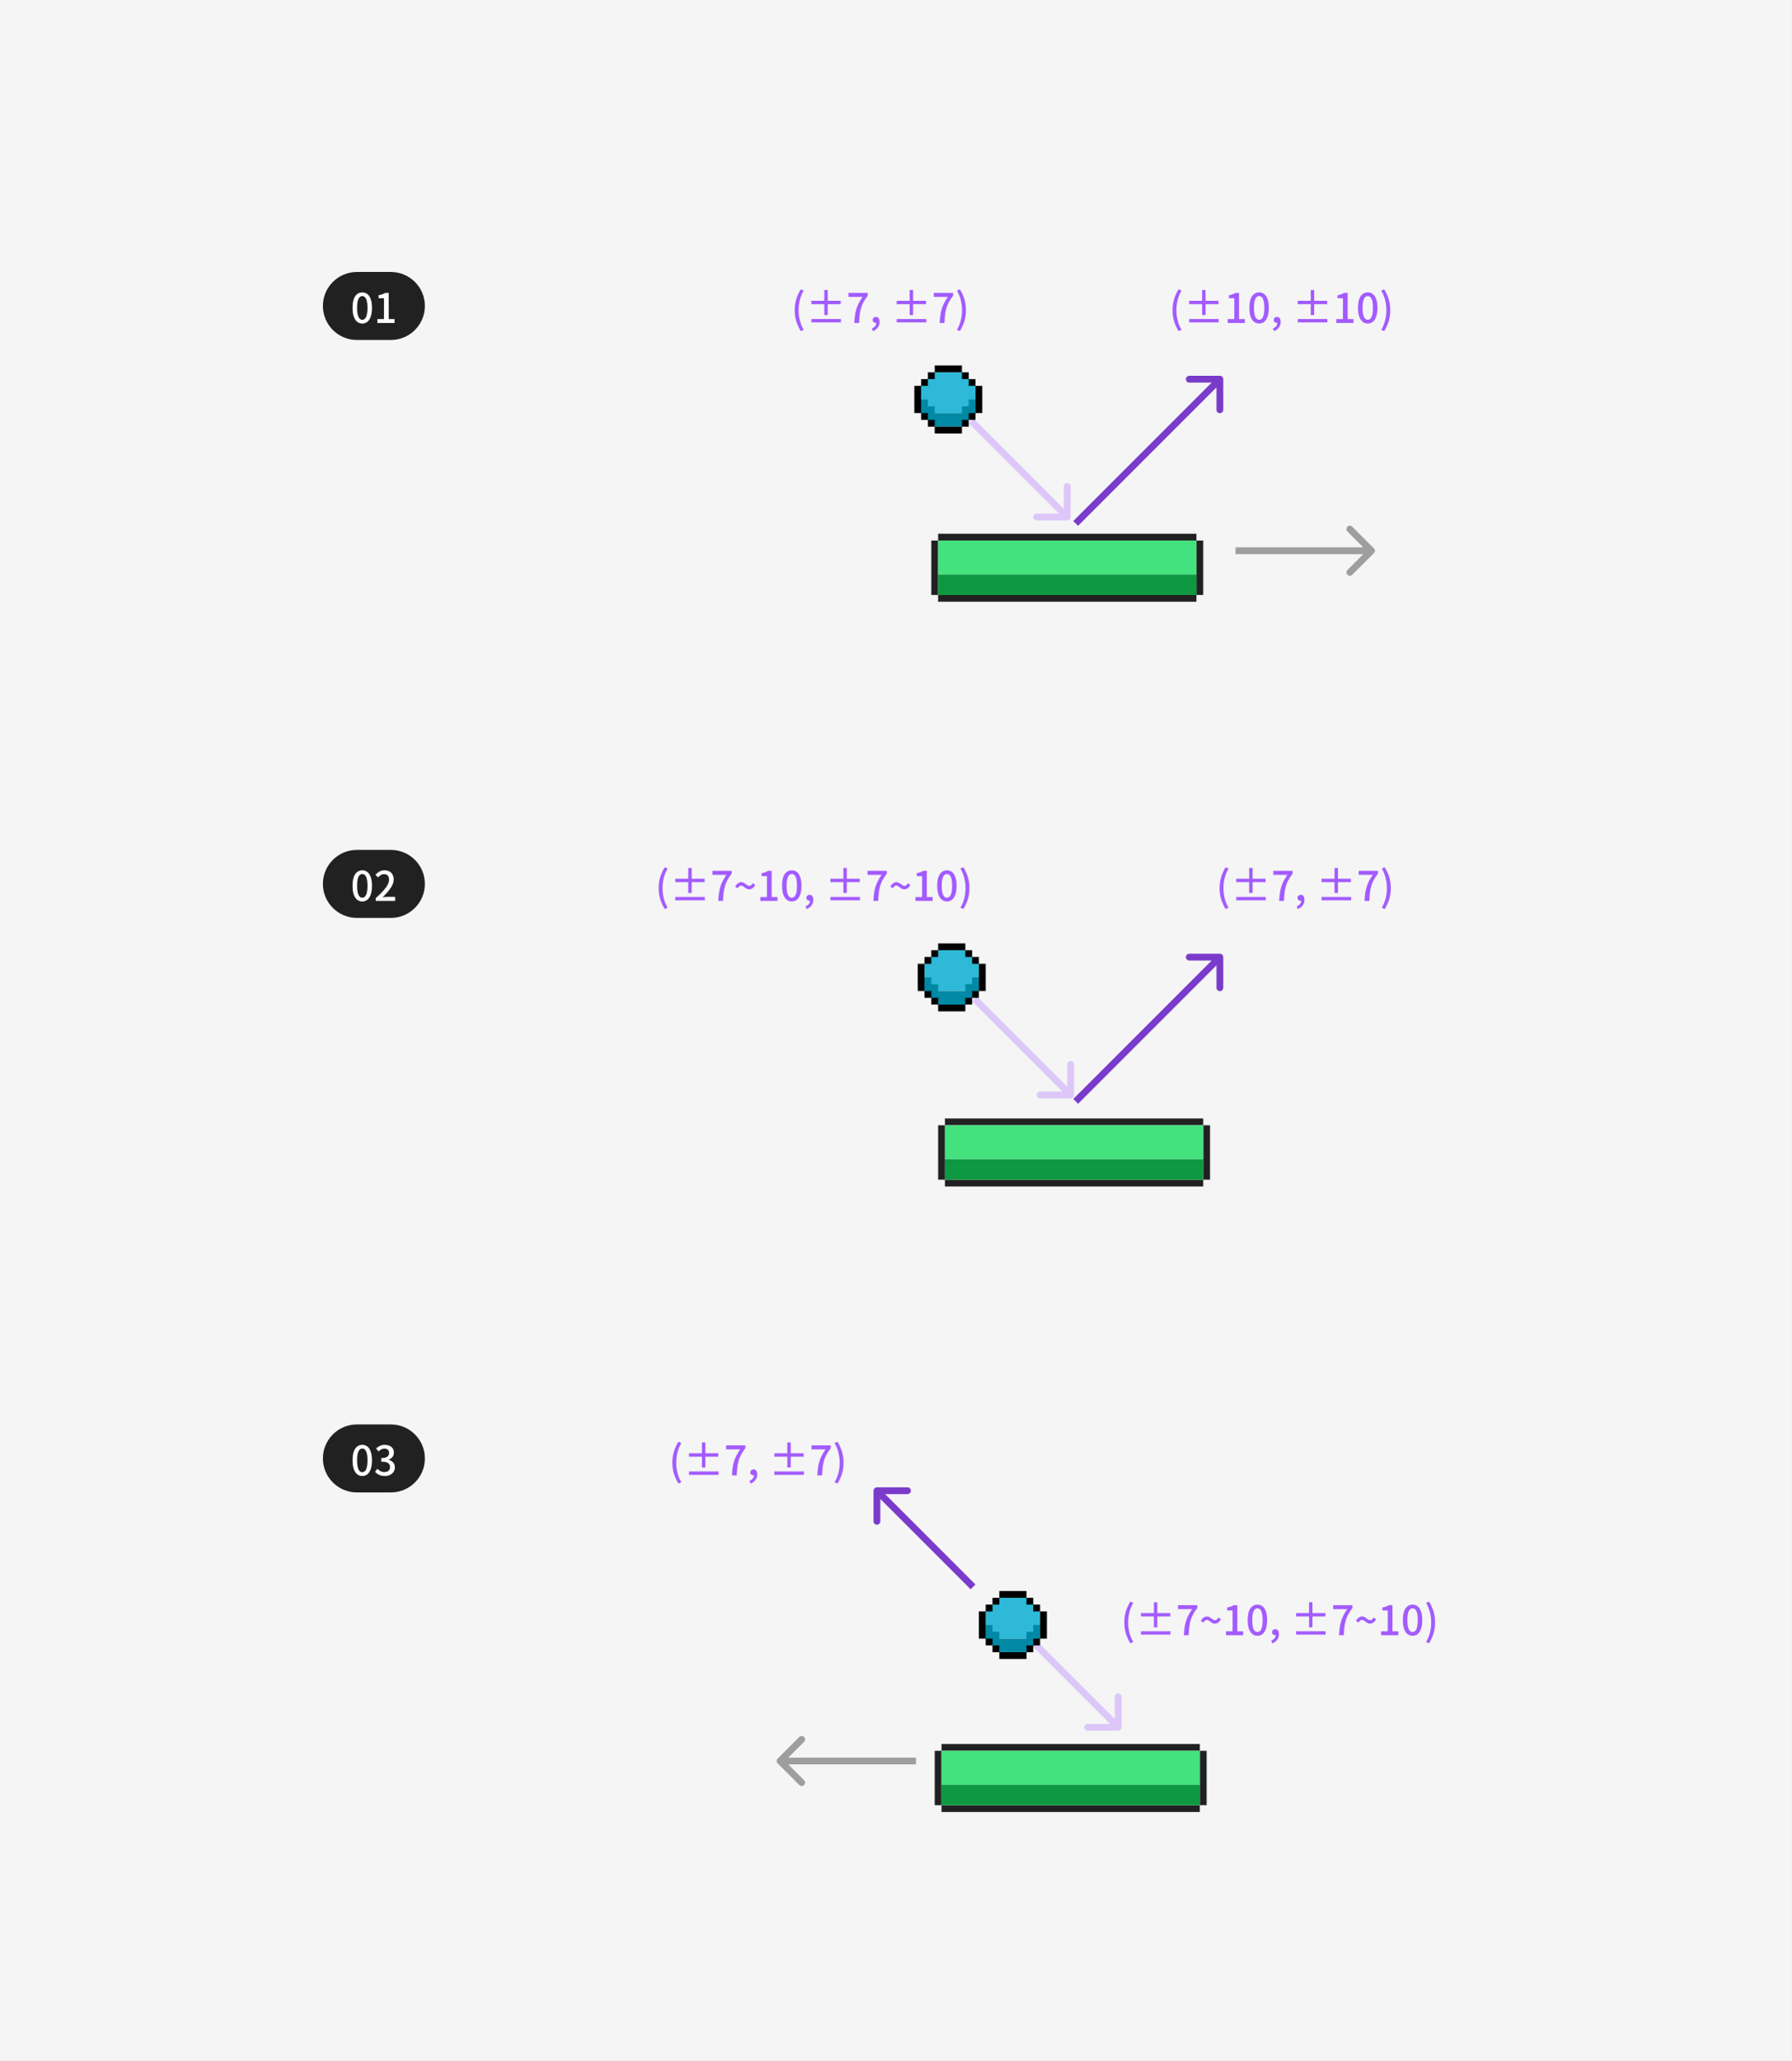
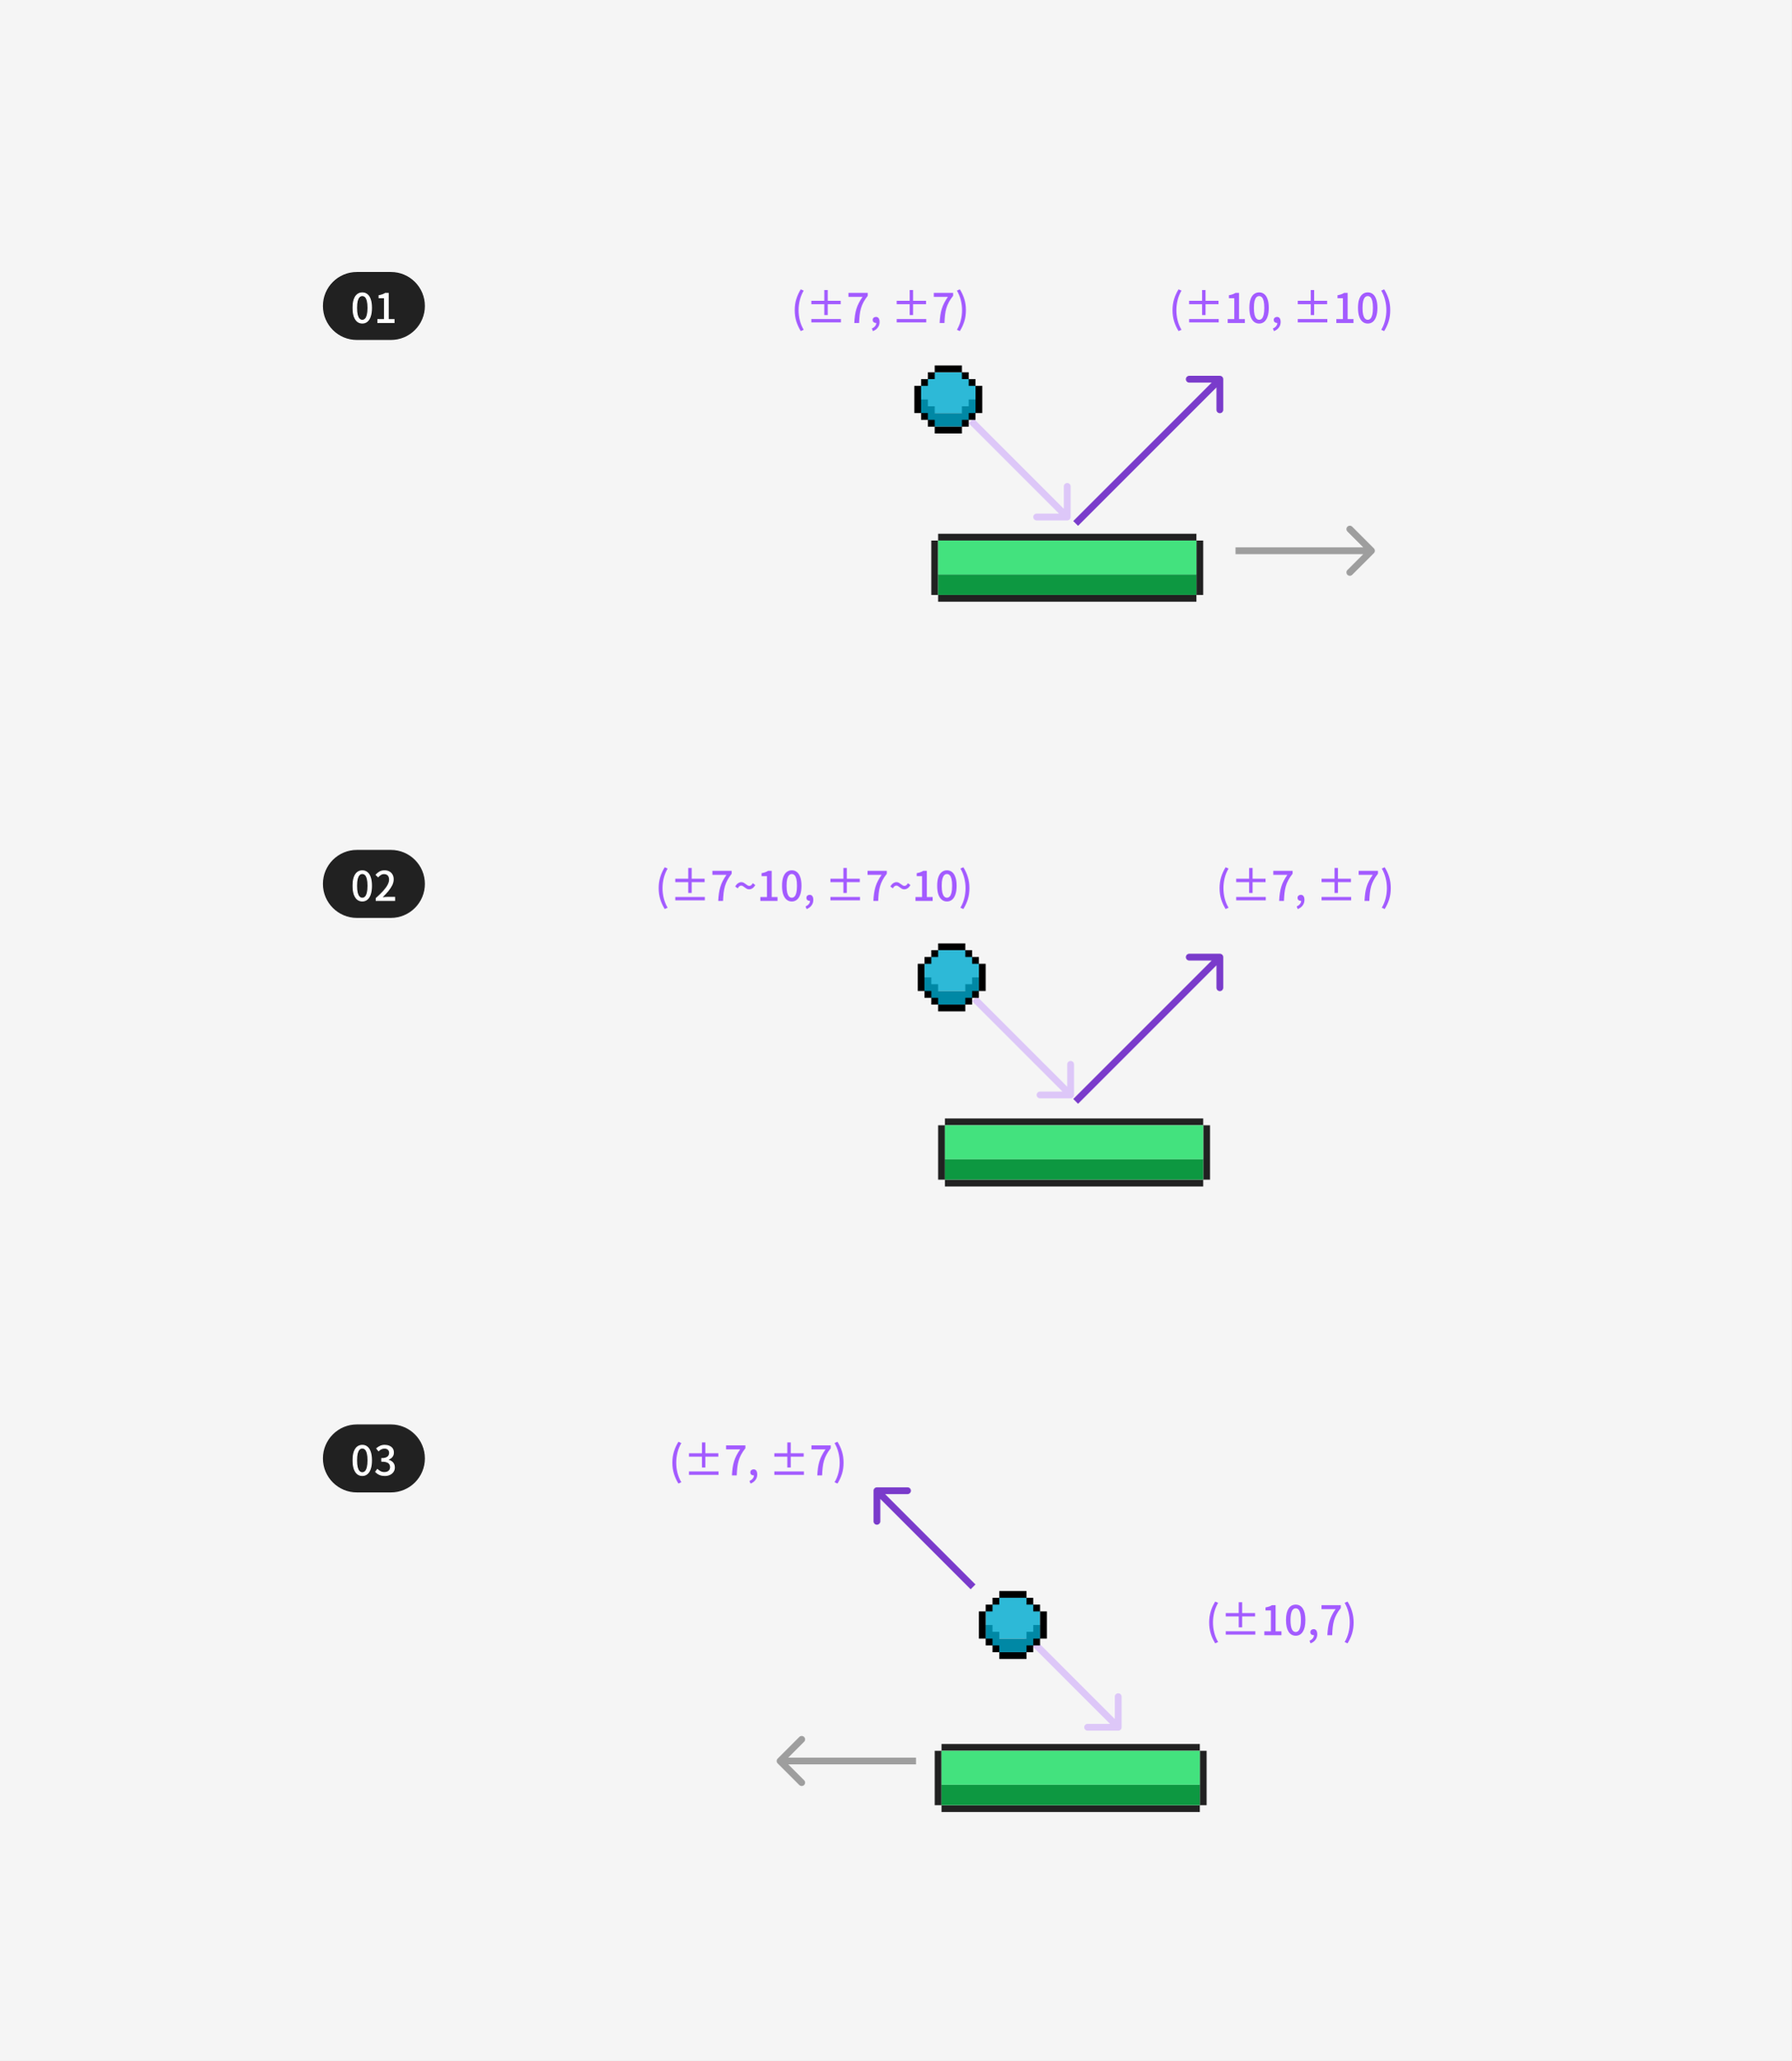
<svg xmlns="http://www.w3.org/2000/svg" width="527" height="606" viewBox="0 0 527 606" fill="none">
  <rect width="527" height="606" fill="#F5F5F5" />
  <rect x="95" y="80" width="30" height="20" rx="10" fill="#212121" />
  <path d="M106.588 95.168C106.012 95.168 105.508 94.996 105.076 94.652C104.644 94.308 104.308 93.796 104.068 93.116C103.836 92.428 103.72 91.572 103.72 90.548C103.72 89.524 103.836 88.676 104.068 88.004C104.308 87.332 104.644 86.832 105.076 86.504C105.508 86.168 106.012 86 106.588 86C107.164 86 107.664 86.168 108.088 86.504C108.512 86.84 108.84 87.344 109.072 88.016C109.312 88.68 109.432 89.524 109.432 90.548C109.432 91.572 109.312 92.428 109.072 93.116C108.84 93.796 108.512 94.308 108.088 94.652C107.664 94.996 107.164 95.168 106.588 95.168ZM106.588 94.064C106.884 94.064 107.148 93.948 107.38 93.716C107.612 93.484 107.792 93.112 107.92 92.6C108.048 92.08 108.112 91.396 108.112 90.548C108.112 89.7 108.048 89.024 107.92 88.52C107.792 88.016 107.612 87.652 107.38 87.428C107.148 87.204 106.884 87.092 106.588 87.092C106.292 87.092 106.028 87.204 105.796 87.428C105.564 87.652 105.38 88.016 105.244 88.52C105.116 89.024 105.052 89.7 105.052 90.548C105.052 91.396 105.116 92.08 105.244 92.6C105.38 93.112 105.564 93.484 105.796 93.716C106.028 93.948 106.292 94.064 106.588 94.064ZM111.02 95V93.86H112.964V87.716H111.38V86.84C111.796 86.768 112.156 86.676 112.46 86.564C112.772 86.452 113.056 86.316 113.312 86.156H114.356V93.86H116.072V95H111.02Z" fill="white" />
  <path d="M235.588 97.388C235.028 96.476 234.592 95.524 234.28 94.532C233.968 93.532 233.812 92.436 233.812 91.244C233.812 90.06 233.968 88.968 234.28 87.968C234.592 86.968 235.028 86.012 235.588 85.1L236.452 85.484C235.94 86.348 235.56 87.276 235.312 88.268C235.072 89.252 234.952 90.244 234.952 91.244C234.952 92.252 235.072 93.248 235.312 94.232C235.56 95.216 235.94 96.14 236.452 97.004L235.588 97.388ZM247.341 89.48H243.525V92.672H242.517V89.48H238.701V88.484H242.517V85.304H243.525V88.484H247.341V89.48ZM247.401 93.836V94.832H238.701V93.836H247.401ZM251.337 95C251.377 94.192 251.445 93.452 251.541 92.78C251.637 92.1 251.777 91.46 251.961 90.86C252.145 90.252 252.385 89.664 252.681 89.096C252.977 88.52 253.337 87.932 253.761 87.332H249.621V86.156H255.297V87.008C254.785 87.648 254.369 88.268 254.049 88.868C253.729 89.46 253.481 90.064 253.305 90.68C253.129 91.296 253.001 91.956 252.921 92.66C252.841 93.356 252.785 94.136 252.753 95H251.337ZM256.813 97.4L256.501 96.62C256.917 96.444 257.241 96.208 257.473 95.912C257.705 95.624 257.817 95.3 257.809 94.94L257.713 93.836L258.289 94.748C258.209 94.836 258.117 94.9 258.013 94.94C257.909 94.972 257.797 94.988 257.677 94.988C257.437 94.988 257.221 94.912 257.029 94.76C256.845 94.6 256.753 94.38 256.753 94.1C256.753 93.828 256.845 93.612 257.029 93.452C257.221 93.292 257.449 93.212 257.713 93.212C258.057 93.212 258.321 93.344 258.505 93.608C258.689 93.872 258.781 94.236 258.781 94.7C258.781 95.332 258.605 95.88 258.253 96.344C257.909 96.816 257.429 97.168 256.813 97.4ZM272.455 89.48H268.639V92.672H267.631V89.48H263.815V88.484H267.631V85.304H268.639V88.484H272.455V89.48ZM272.515 93.836V94.832H263.815V93.836H272.515ZM276.451 95C276.491 94.192 276.559 93.452 276.655 92.78C276.751 92.1 276.891 91.46 277.075 90.86C277.259 90.252 277.499 89.664 277.795 89.096C278.091 88.52 278.451 87.932 278.875 87.332H274.735V86.156H280.411V87.008C279.899 87.648 279.483 88.268 279.163 88.868C278.843 89.46 278.595 90.064 278.419 90.68C278.243 91.296 278.115 91.956 278.035 92.66C277.955 93.356 277.899 94.136 277.867 95H276.451ZM282.395 97.388L281.531 97.004C282.043 96.14 282.423 95.216 282.671 94.232C282.919 93.248 283.043 92.252 283.043 91.244C283.043 90.244 282.919 89.252 282.671 88.268C282.423 87.276 282.043 86.348 281.531 85.484L282.395 85.1C282.963 86.012 283.403 86.968 283.715 87.968C284.027 88.968 284.183 90.06 284.183 91.244C284.183 92.436 284.027 93.532 283.715 94.532C283.403 95.524 282.963 96.476 282.395 97.388Z" fill="#A35BFF" />
  <path d="M346.744 97.388C346.184 96.476 345.748 95.524 345.436 94.532C345.124 93.532 344.968 92.436 344.968 91.244C344.968 90.06 345.124 88.968 345.436 87.968C345.748 86.968 346.184 86.012 346.744 85.1L347.608 85.484C347.096 86.348 346.716 87.276 346.468 88.268C346.228 89.252 346.108 90.244 346.108 91.244C346.108 92.252 346.228 93.248 346.468 94.232C346.716 95.216 347.096 96.14 347.608 97.004L346.744 97.388ZM358.498 89.48H354.682V92.672H353.674V89.48H349.858V88.484H353.674V85.304H354.682V88.484H358.498V89.48ZM358.558 93.836V94.832H349.858V93.836H358.558ZM361.198 95V93.86H363.142V87.716H361.558V86.84C361.974 86.768 362.334 86.676 362.638 86.564C362.95 86.452 363.234 86.316 363.49 86.156H364.534V93.86H366.25V95H361.198ZM370.453 95.168C369.877 95.168 369.373 94.996 368.941 94.652C368.509 94.308 368.173 93.796 367.933 93.116C367.701 92.428 367.585 91.572 367.585 90.548C367.585 89.524 367.701 88.676 367.933 88.004C368.173 87.332 368.509 86.832 368.941 86.504C369.373 86.168 369.877 86 370.453 86C371.029 86 371.529 86.168 371.953 86.504C372.377 86.84 372.705 87.344 372.937 88.016C373.177 88.68 373.297 89.524 373.297 90.548C373.297 91.572 373.177 92.428 372.937 93.116C372.705 93.796 372.377 94.308 371.953 94.652C371.529 94.996 371.029 95.168 370.453 95.168ZM370.453 94.064C370.749 94.064 371.013 93.948 371.245 93.716C371.477 93.484 371.657 93.112 371.785 92.6C371.913 92.08 371.977 91.396 371.977 90.548C371.977 89.7 371.913 89.024 371.785 88.52C371.657 88.016 371.477 87.652 371.245 87.428C371.013 87.204 370.749 87.092 370.453 87.092C370.157 87.092 369.893 87.204 369.661 87.428C369.429 87.652 369.245 88.016 369.109 88.52C368.981 89.024 368.917 89.7 368.917 90.548C368.917 91.396 368.981 92.08 369.109 92.6C369.245 93.112 369.429 93.484 369.661 93.716C369.893 93.948 370.157 94.064 370.453 94.064ZM374.813 97.4L374.501 96.62C374.917 96.444 375.241 96.208 375.473 95.912C375.705 95.624 375.817 95.3 375.809 94.94L375.713 93.836L376.289 94.748C376.209 94.836 376.117 94.9 376.013 94.94C375.909 94.972 375.797 94.988 375.677 94.988C375.437 94.988 375.221 94.912 375.029 94.76C374.845 94.6 374.753 94.38 374.753 94.1C374.753 93.828 374.845 93.612 375.029 93.452C375.221 93.292 375.449 93.212 375.713 93.212C376.057 93.212 376.321 93.344 376.505 93.608C376.689 93.872 376.781 94.236 376.781 94.7C376.781 95.332 376.605 95.88 376.253 96.344C375.909 96.816 375.429 97.168 374.813 97.4ZM390.455 89.48H386.639V92.672H385.631V89.48H381.815V88.484H385.631V85.304H386.639V88.484H390.455V89.48ZM390.515 93.836V94.832H381.815V93.836H390.515ZM393.155 95V93.86H395.099V87.716H393.515V86.84C393.931 86.768 394.291 86.676 394.595 86.564C394.907 86.452 395.191 86.316 395.447 86.156H396.491V93.86H398.207V95H393.155ZM402.411 95.168C401.835 95.168 401.331 94.996 400.899 94.652C400.467 94.308 400.131 93.796 399.891 93.116C399.659 92.428 399.543 91.572 399.543 90.548C399.543 89.524 399.659 88.676 399.891 88.004C400.131 87.332 400.467 86.832 400.899 86.504C401.331 86.168 401.835 86 402.411 86C402.987 86 403.487 86.168 403.911 86.504C404.335 86.84 404.663 87.344 404.895 88.016C405.135 88.68 405.255 89.524 405.255 90.548C405.255 91.572 405.135 92.428 404.895 93.116C404.663 93.796 404.335 94.308 403.911 94.652C403.487 94.996 402.987 95.168 402.411 95.168ZM402.411 94.064C402.707 94.064 402.971 93.948 403.203 93.716C403.435 93.484 403.615 93.112 403.743 92.6C403.871 92.08 403.935 91.396 403.935 90.548C403.935 89.7 403.871 89.024 403.743 88.52C403.615 88.016 403.435 87.652 403.203 87.428C402.971 87.204 402.707 87.092 402.411 87.092C402.115 87.092 401.851 87.204 401.619 87.428C401.387 87.652 401.203 88.016 401.067 88.52C400.939 89.024 400.875 89.7 400.875 90.548C400.875 91.396 400.939 92.08 401.067 92.6C401.203 93.112 401.387 93.484 401.619 93.716C401.851 93.948 402.115 94.064 402.411 94.064ZM407.238 97.388L406.374 97.004C406.886 96.14 407.266 95.216 407.514 94.232C407.762 93.248 407.886 92.252 407.886 91.244C407.886 90.244 407.762 89.252 407.514 88.268C407.266 87.276 406.886 86.348 406.374 85.484L407.238 85.1C407.806 86.012 408.246 86.968 408.558 87.968C408.87 88.968 409.026 90.06 409.026 91.244C409.026 92.436 408.87 93.532 408.558 94.532C408.246 95.524 407.806 96.476 407.238 97.388Z" fill="#A35BFF" />
-   <path d="M404.207 162.707C404.598 162.317 404.598 161.683 404.207 161.293L397.843 154.929C397.453 154.538 396.819 154.538 396.429 154.929C396.038 155.319 396.038 155.953 396.429 156.343L402.086 162L396.429 167.657C396.038 168.047 396.038 168.681 396.429 169.071C396.819 169.462 397.453 169.462 397.843 169.071L404.207 162.707ZM363.5 163H403.5V161H363.5V163Z" fill="#9E9E9E" />
-   <path d="M359.895 111.542C359.895 110.99 359.447 110.542 358.895 110.542L349.895 110.542C349.343 110.542 348.895 110.99 348.895 111.542C348.895 112.095 349.343 112.542 349.895 112.542L357.895 112.542L357.895 120.542C357.895 121.095 358.343 121.542 358.895 121.542C359.447 121.542 359.895 121.095 359.895 120.542L359.895 111.542ZM317.176 154.676L359.602 112.249L358.188 110.835L315.762 153.262L317.176 154.676Z" fill="#7A3BCB" />
-   <path fill-rule="evenodd" clip-rule="evenodd" d="M352 157H276V159H274V175H276V177H352V175H354V159H352V157ZM352 159V175H276V159H352Z" fill="#212121" />
+   <path d="M404.207 162.707C404.598 162.317 404.598 161.683 404.207 161.293L397.843 154.929C397.453 154.538 396.819 154.538 396.429 154.929C396.038 155.319 396.038 155.953 396.429 156.343L402.086 162L396.429 167.657C396.038 168.047 396.038 168.681 396.429 169.071C396.819 169.462 397.453 169.462 397.843 169.071L404.207 162.707ZM363.5 162V163H403.5V162V161H363.5V162Z" fill="#9E9E9E" />
+   <path d="M359.895 111.542C359.895 110.99 359.447 110.542 358.895 110.542L349.895 110.542C349.343 110.542 348.895 110.99 348.895 111.542C348.895 112.095 349.343 112.542 349.895 112.542L357.895 112.542L357.895 120.542C357.895 121.095 358.343 121.542 358.895 121.542C359.447 121.542 359.895 121.095 359.895 120.542L359.895 111.542ZM316.469 153.969L317.176 154.676L359.602 112.249L358.895 111.542L358.188 110.835L315.762 153.262L316.469 153.969Z" fill="#7A3BCB" />
+   <path d="M352 177H276V175H352V177ZM276 175H274V159H276V175ZM354 175H352V159H354V175ZM352 159H276V157H352V159Z" fill="#212121" />
  <rect x="276" y="159" width="76" height="10" fill="#43E27E" />
  <rect x="276" y="169" width="76" height="6" fill="#0D9841" />
-   <path opacity="0.3" d="M313.991 153.077C314.544 153.077 314.991 152.63 314.991 152.077L314.991 143.077C314.991 142.525 314.544 142.077 313.991 142.077C313.439 142.077 312.991 142.525 312.991 143.077L312.991 151.077L304.991 151.077C304.439 151.077 303.991 151.525 303.991 152.077C303.991 152.63 304.439 153.077 304.991 153.077L313.991 153.077ZM285 124.5L313.284 152.784L314.698 151.37L286.414 123.086L285 124.5Z" fill="#A35BFF" />
+   <path opacity="0.3" d="M313.991 153.077C314.544 153.077 314.991 152.63 314.991 152.077L314.991 143.077C314.991 142.525 314.544 142.077 313.991 142.077C313.439 142.077 312.991 142.525 312.991 143.077L312.991 151.077L304.991 151.077C304.439 151.077 303.991 151.525 303.991 152.077C303.991 152.63 304.439 153.077 304.991 153.077L313.991 153.077ZM285.707 123.793L285 124.5L313.284 152.784L313.991 152.077L314.698 151.37L286.414 123.086L285.707 123.793Z" fill="#A35BFF" />
  <path d="M271 113.5L275 109.5H283L287 113.5V121.5H271V113.5Z" fill="#2DB9D7" />
  <path d="M271 117.5H273V119.5H275V121.5H283V119.5H285V117.5H287V121.5L283 125.5H275L271 121.5V117.5Z" fill="#0088A5" />
  <path fill-rule="evenodd" clip-rule="evenodd" d="M283 107.5H275V109.5H273V111.5H271V113.5H269V121.5H271V123.5H273V125.5H275V127.5H283V125.5H285V123.5H287V121.5H289V113.5H287V111.5H285V109.5H283V107.5ZM283 109.5V111.5H285V113.5H287V121.5H285V123.5H283V125.5H275V123.5H273V121.5H271V113.5H273V111.5H275V109.5H283Z" fill="black" />
  <rect x="95" y="250" width="30" height="20" rx="10" fill="#212121" />
  <path d="M106.588 265.168C106.012 265.168 105.508 264.996 105.076 264.652C104.644 264.308 104.308 263.796 104.068 263.116C103.836 262.428 103.72 261.572 103.72 260.548C103.72 259.524 103.836 258.676 104.068 258.004C104.308 257.332 104.644 256.832 105.076 256.504C105.508 256.168 106.012 256 106.588 256C107.164 256 107.664 256.168 108.088 256.504C108.512 256.84 108.84 257.344 109.072 258.016C109.312 258.68 109.432 259.524 109.432 260.548C109.432 261.572 109.312 262.428 109.072 263.116C108.84 263.796 108.512 264.308 108.088 264.652C107.664 264.996 107.164 265.168 106.588 265.168ZM106.588 264.064C106.884 264.064 107.148 263.948 107.38 263.716C107.612 263.484 107.792 263.112 107.92 262.6C108.048 262.08 108.112 261.396 108.112 260.548C108.112 259.7 108.048 259.024 107.92 258.52C107.792 258.016 107.612 257.652 107.38 257.428C107.148 257.204 106.884 257.092 106.588 257.092C106.292 257.092 106.028 257.204 105.796 257.428C105.564 257.652 105.38 258.016 105.244 258.52C105.116 259.024 105.052 259.7 105.052 260.548C105.052 261.396 105.116 262.08 105.244 262.6C105.38 263.112 105.564 263.484 105.796 263.716C106.028 263.948 106.292 264.064 106.588 264.064ZM110.528 265V264.196C111.4 263.42 112.128 262.712 112.712 262.072C113.296 261.424 113.732 260.824 114.02 260.272C114.316 259.72 114.464 259.204 114.464 258.724C114.464 258.404 114.408 258.124 114.296 257.884C114.192 257.636 114.028 257.448 113.804 257.32C113.588 257.184 113.312 257.116 112.976 257.116C112.632 257.116 112.316 257.212 112.028 257.404C111.74 257.588 111.476 257.816 111.236 258.088L110.456 257.32C110.832 256.904 111.228 256.58 111.644 256.348C112.068 256.116 112.572 256 113.156 256C113.692 256 114.16 256.112 114.56 256.336C114.96 256.552 115.268 256.86 115.484 257.26C115.708 257.652 115.82 258.116 115.82 258.652C115.82 259.22 115.68 259.796 115.4 260.38C115.12 260.956 114.736 261.54 114.248 262.132C113.76 262.716 113.204 263.308 112.58 263.908C112.812 263.884 113.056 263.864 113.312 263.848C113.576 263.824 113.812 263.812 114.02 263.812H116.24V265H110.528Z" fill="white" />
  <path d="M195.557 267.388C194.997 266.476 194.561 265.524 194.249 264.532C193.937 263.532 193.781 262.436 193.781 261.244C193.781 260.06 193.937 258.968 194.249 257.968C194.561 256.968 194.997 256.012 195.557 255.1L196.421 255.484C195.909 256.348 195.529 257.276 195.281 258.268C195.041 259.252 194.921 260.244 194.921 261.244C194.921 262.252 195.041 263.248 195.281 264.232C195.529 265.216 195.909 266.14 196.421 267.004L195.557 267.388ZM207.31 259.48H203.494V262.672H202.486V259.48H198.67V258.484H202.486V255.304H203.494V258.484H207.31V259.48ZM207.37 263.836V264.832H198.67V263.836H207.37ZM211.306 265C211.346 264.192 211.414 263.452 211.51 262.78C211.606 262.1 211.746 261.46 211.93 260.86C212.114 260.252 212.354 259.664 212.65 259.096C212.946 258.52 213.306 257.932 213.73 257.332H209.59V256.156H215.266V257.008C214.754 257.648 214.338 258.268 214.018 258.868C213.698 259.46 213.45 260.064 213.274 260.68C213.098 261.296 212.97 261.956 212.89 262.66C212.81 263.356 212.754 264.136 212.722 265H211.306ZM220.43 261.604C220.166 261.604 219.926 261.548 219.71 261.436C219.502 261.324 219.306 261.196 219.122 261.052C218.946 260.908 218.77 260.78 218.594 260.668C218.426 260.556 218.246 260.5 218.054 260.5C217.862 260.5 217.682 260.568 217.514 260.704C217.346 260.832 217.19 261.032 217.046 261.304L216.29 260.764C216.562 260.308 216.854 259.98 217.166 259.78C217.478 259.58 217.786 259.48 218.09 259.48C218.362 259.48 218.602 259.54 218.81 259.66C219.018 259.772 219.21 259.9 219.386 260.044C219.57 260.18 219.746 260.304 219.914 260.416C220.09 260.528 220.27 260.584 220.454 260.584C220.646 260.584 220.826 260.52 220.994 260.392C221.162 260.264 221.322 260.06 221.474 259.78L222.218 260.344C221.946 260.792 221.654 261.116 221.342 261.316C221.038 261.508 220.734 261.604 220.43 261.604ZM223.698 265V263.86H225.642V257.716H224.058V256.84C224.474 256.768 224.834 256.676 225.138 256.564C225.45 256.452 225.734 256.316 225.99 256.156H227.034V263.86H228.75V265H223.698ZM232.953 265.168C232.377 265.168 231.873 264.996 231.441 264.652C231.009 264.308 230.673 263.796 230.433 263.116C230.201 262.428 230.085 261.572 230.085 260.548C230.085 259.524 230.201 258.676 230.433 258.004C230.673 257.332 231.009 256.832 231.441 256.504C231.873 256.168 232.377 256 232.953 256C233.529 256 234.029 256.168 234.453 256.504C234.877 256.84 235.205 257.344 235.437 258.016C235.677 258.68 235.797 259.524 235.797 260.548C235.797 261.572 235.677 262.428 235.437 263.116C235.205 263.796 234.877 264.308 234.453 264.652C234.029 264.996 233.529 265.168 232.953 265.168ZM232.953 264.064C233.249 264.064 233.513 263.948 233.745 263.716C233.977 263.484 234.157 263.112 234.285 262.6C234.413 262.08 234.477 261.396 234.477 260.548C234.477 259.7 234.413 259.024 234.285 258.52C234.157 258.016 233.977 257.652 233.745 257.428C233.513 257.204 233.249 257.092 232.953 257.092C232.657 257.092 232.393 257.204 232.161 257.428C231.929 257.652 231.745 258.016 231.609 258.52C231.481 259.024 231.417 259.7 231.417 260.548C231.417 261.396 231.481 262.08 231.609 262.6C231.745 263.112 231.929 263.484 232.161 263.716C232.393 263.948 232.657 264.064 232.953 264.064ZM237.313 267.4L237.001 266.62C237.417 266.444 237.741 266.208 237.973 265.912C238.205 265.624 238.317 265.3 238.309 264.94L238.213 263.836L238.789 264.748C238.709 264.836 238.617 264.9 238.513 264.94C238.409 264.972 238.297 264.988 238.177 264.988C237.937 264.988 237.721 264.912 237.529 264.76C237.345 264.6 237.253 264.38 237.253 264.1C237.253 263.828 237.345 263.612 237.529 263.452C237.721 263.292 237.949 263.212 238.213 263.212C238.557 263.212 238.821 263.344 239.005 263.608C239.189 263.872 239.281 264.236 239.281 264.7C239.281 265.332 239.105 265.88 238.753 266.344C238.409 266.816 237.929 267.168 237.313 267.4ZM252.955 259.48H249.139V262.672H248.131V259.48H244.315V258.484H248.131V255.304H249.139V258.484H252.955V259.48ZM253.015 263.836V264.832H244.315V263.836H253.015ZM256.951 265C256.991 264.192 257.059 263.452 257.155 262.78C257.251 262.1 257.391 261.46 257.575 260.86C257.759 260.252 257.999 259.664 258.295 259.096C258.591 258.52 258.951 257.932 259.375 257.332H255.235V256.156H260.911V257.008C260.399 257.648 259.983 258.268 259.663 258.868C259.343 259.46 259.095 260.064 258.919 260.68C258.743 261.296 258.615 261.956 258.535 262.66C258.455 263.356 258.399 264.136 258.367 265H256.951ZM266.075 261.604C265.811 261.604 265.571 261.548 265.355 261.436C265.147 261.324 264.951 261.196 264.767 261.052C264.591 260.908 264.415 260.78 264.239 260.668C264.071 260.556 263.891 260.5 263.699 260.5C263.507 260.5 263.327 260.568 263.159 260.704C262.991 260.832 262.835 261.032 262.691 261.304L261.935 260.764C262.207 260.308 262.499 259.98 262.811 259.78C263.123 259.58 263.431 259.48 263.735 259.48C264.007 259.48 264.247 259.54 264.455 259.66C264.663 259.772 264.855 259.9 265.031 260.044C265.215 260.18 265.391 260.304 265.559 260.416C265.735 260.528 265.915 260.584 266.099 260.584C266.291 260.584 266.471 260.52 266.639 260.392C266.807 260.264 266.967 260.06 267.119 259.78L267.863 260.344C267.591 260.792 267.299 261.116 266.987 261.316C266.683 261.508 266.379 261.604 266.075 261.604ZM269.342 265V263.86H271.286V257.716H269.702V256.84C270.118 256.768 270.478 256.676 270.782 256.564C271.094 256.452 271.378 256.316 271.634 256.156H272.678V263.86H274.394V265H269.342ZM278.598 265.168C278.022 265.168 277.518 264.996 277.086 264.652C276.654 264.308 276.318 263.796 276.078 263.116C275.846 262.428 275.73 261.572 275.73 260.548C275.73 259.524 275.846 258.676 276.078 258.004C276.318 257.332 276.654 256.832 277.086 256.504C277.518 256.168 278.022 256 278.598 256C279.174 256 279.674 256.168 280.098 256.504C280.522 256.84 280.85 257.344 281.082 258.016C281.322 258.68 281.442 259.524 281.442 260.548C281.442 261.572 281.322 262.428 281.082 263.116C280.85 263.796 280.522 264.308 280.098 264.652C279.674 264.996 279.174 265.168 278.598 265.168ZM278.598 264.064C278.894 264.064 279.158 263.948 279.39 263.716C279.622 263.484 279.802 263.112 279.93 262.6C280.058 262.08 280.122 261.396 280.122 260.548C280.122 259.7 280.058 259.024 279.93 258.52C279.802 258.016 279.622 257.652 279.39 257.428C279.158 257.204 278.894 257.092 278.598 257.092C278.302 257.092 278.038 257.204 277.806 257.428C277.574 257.652 277.39 258.016 277.254 258.52C277.126 259.024 277.062 259.7 277.062 260.548C277.062 261.396 277.126 262.08 277.254 262.6C277.39 263.112 277.574 263.484 277.806 263.716C278.038 263.948 278.302 264.064 278.598 264.064ZM283.426 267.388L282.562 267.004C283.074 266.14 283.454 265.216 283.702 264.232C283.95 263.248 284.074 262.252 284.074 261.244C284.074 260.244 283.95 259.252 283.702 258.268C283.454 257.276 283.074 256.348 282.562 255.484L283.426 255.1C283.994 256.012 284.434 256.968 284.746 257.968C285.058 258.968 285.214 260.06 285.214 261.244C285.214 262.436 285.058 263.532 284.746 264.532C284.434 265.524 283.994 266.476 283.426 267.388Z" fill="#A35BFF" />
  <path d="M360.588 267.388C360.028 266.476 359.592 265.524 359.28 264.532C358.968 263.532 358.812 262.436 358.812 261.244C358.812 260.06 358.968 258.968 359.28 257.968C359.592 256.968 360.028 256.012 360.588 255.1L361.452 255.484C360.94 256.348 360.56 257.276 360.312 258.268C360.072 259.252 359.952 260.244 359.952 261.244C359.952 262.252 360.072 263.248 360.312 264.232C360.56 265.216 360.94 266.14 361.452 267.004L360.588 267.388ZM372.341 259.48H368.525V262.672H367.517V259.48H363.701V258.484H367.517V255.304H368.525V258.484H372.341V259.48ZM372.401 263.836V264.832H363.701V263.836H372.401ZM376.337 265C376.377 264.192 376.445 263.452 376.541 262.78C376.637 262.1 376.777 261.46 376.961 260.86C377.145 260.252 377.385 259.664 377.681 259.096C377.977 258.52 378.337 257.932 378.761 257.332H374.621V256.156H380.297V257.008C379.785 257.648 379.369 258.268 379.049 258.868C378.729 259.46 378.481 260.064 378.305 260.68C378.129 261.296 378.001 261.956 377.921 262.66C377.841 263.356 377.785 264.136 377.753 265H376.337ZM381.813 267.4L381.501 266.62C381.917 266.444 382.241 266.208 382.473 265.912C382.705 265.624 382.817 265.3 382.809 264.94L382.713 263.836L383.289 264.748C383.209 264.836 383.117 264.9 383.013 264.94C382.909 264.972 382.797 264.988 382.677 264.988C382.437 264.988 382.221 264.912 382.029 264.76C381.845 264.6 381.753 264.38 381.753 264.1C381.753 263.828 381.845 263.612 382.029 263.452C382.221 263.292 382.449 263.212 382.713 263.212C383.057 263.212 383.321 263.344 383.505 263.608C383.689 263.872 383.781 264.236 383.781 264.7C383.781 265.332 383.605 265.88 383.253 266.344C382.909 266.816 382.429 267.168 381.813 267.4ZM397.455 259.48H393.639V262.672H392.631V259.48H388.815V258.484H392.631V255.304H393.639V258.484H397.455V259.48ZM397.515 263.836V264.832H388.815V263.836H397.515ZM401.451 265C401.491 264.192 401.559 263.452 401.655 262.78C401.751 262.1 401.891 261.46 402.075 260.86C402.259 260.252 402.499 259.664 402.795 259.096C403.091 258.52 403.451 257.932 403.875 257.332H399.735V256.156H405.411V257.008C404.899 257.648 404.483 258.268 404.163 258.868C403.843 259.46 403.595 260.064 403.419 260.68C403.243 261.296 403.115 261.956 403.035 262.66C402.955 263.356 402.899 264.136 402.867 265H401.451ZM407.395 267.388L406.531 267.004C407.043 266.14 407.423 265.216 407.671 264.232C407.919 263.248 408.043 262.252 408.043 261.244C408.043 260.244 407.919 259.252 407.671 258.268C407.423 257.276 407.043 256.348 406.531 255.484L407.395 255.1C407.963 256.012 408.403 256.968 408.715 257.968C409.027 258.968 409.183 260.06 409.183 261.244C409.183 262.436 409.027 263.532 408.715 264.532C408.403 265.524 407.963 266.476 407.395 267.388Z" fill="#A35BFF" />
-   <path d="M359.895 281.542C359.895 280.99 359.447 280.542 358.895 280.542L349.895 280.542C349.343 280.542 348.895 280.99 348.895 281.542C348.895 282.095 349.343 282.542 349.895 282.542L357.895 282.542L357.895 290.542C357.895 291.095 358.343 291.542 358.895 291.542C359.447 291.542 359.895 291.095 359.895 290.542L359.895 281.542ZM317.176 324.676L359.602 282.249L358.188 280.835L315.762 323.262L317.176 324.676Z" fill="#7A3BCB" />
-   <path fill-rule="evenodd" clip-rule="evenodd" d="M354 329H278V331H276V347H278V349H354V347H356V331H354V329ZM354 331V347H278V331H354Z" fill="#212121" />
+   <path d="M359.895 281.542C359.895 280.99 359.447 280.542 358.895 280.542L349.895 280.542C349.343 280.542 348.895 280.99 348.895 281.542C348.895 282.095 349.343 282.542 349.895 282.542L357.895 282.542L357.895 290.542C357.895 291.095 358.343 291.542 358.895 291.542C359.447 291.542 359.895 291.095 359.895 290.542L359.895 281.542ZM316.469 323.969L317.176 324.676L359.602 282.249L358.895 281.542L358.188 280.835L315.762 323.262L316.469 323.969Z" fill="#7A3BCB" />
+   <path d="M354 349H278V347H354V349ZM278 347H276V331H278V347ZM356 347H354V331H356V347ZM354 331H278V329H354V331Z" fill="#212121" />
  <rect x="278" y="331" width="76" height="10" fill="#43E27E" />
  <rect x="278" y="341" width="76" height="6" fill="#0D9841" />
-   <path opacity="0.3" d="M314.991 323.077C315.544 323.077 315.991 322.63 315.991 322.077L315.991 313.077C315.991 312.525 315.544 312.077 314.991 312.077C314.439 312.077 313.991 312.525 313.991 313.077L313.991 321.077L305.991 321.077C305.439 321.077 304.991 321.525 304.991 322.077C304.991 322.63 305.439 323.077 305.991 323.077L314.991 323.077ZM286 294.5L314.284 322.784L315.698 321.37L287.414 293.086L286 294.5Z" fill="#A35BFF" />
+   <path opacity="0.3" d="M314.991 323.077C315.544 323.077 315.991 322.63 315.991 322.077L315.991 313.077C315.991 312.525 315.544 312.077 314.991 312.077C314.439 312.077 313.991 312.525 313.991 313.077L313.991 321.077L305.991 321.077C305.439 321.077 304.991 321.525 304.991 322.077C304.991 322.63 305.439 323.077 305.991 323.077L314.991 323.077ZM286.707 293.793L286 294.5L314.284 322.784L314.991 322.077L315.698 321.37L287.414 293.086L286.707 293.793Z" fill="#A35BFF" />
  <path d="M272 283.5L276 279.5H284L288 283.5V291.5H272V283.5Z" fill="#2DB9D7" />
  <path d="M272 287.5H274V289.5H276V291.5H284V289.5H286V287.5H288V291.5L284 295.5H276L272 291.5V287.5Z" fill="#0088A5" />
  <path fill-rule="evenodd" clip-rule="evenodd" d="M284 277.5H276V279.5H274V281.5H272V283.5H270V291.5H272V293.5H274V295.5H276V297.5H284V295.5H286V293.5H288V291.5H290V283.5H288V281.5H286V279.5H284V277.5ZM284 279.5V281.5H286V283.5H288V291.5H286V293.5H284V295.5H276V293.5H274V291.5H272V283.5H274V281.5H276V279.5H284Z" fill="black" />
  <rect x="95" y="419" width="30" height="20" rx="10" fill="#212121" />
  <path d="M106.588 434.168C106.012 434.168 105.508 433.996 105.076 433.652C104.644 433.308 104.308 432.796 104.068 432.116C103.836 431.428 103.72 430.572 103.72 429.548C103.72 428.524 103.836 427.676 104.068 427.004C104.308 426.332 104.644 425.832 105.076 425.504C105.508 425.168 106.012 425 106.588 425C107.164 425 107.664 425.168 108.088 425.504C108.512 425.84 108.84 426.344 109.072 427.016C109.312 427.68 109.432 428.524 109.432 429.548C109.432 430.572 109.312 431.428 109.072 432.116C108.84 432.796 108.512 433.308 108.088 433.652C107.664 433.996 107.164 434.168 106.588 434.168ZM106.588 433.064C106.884 433.064 107.148 432.948 107.38 432.716C107.612 432.484 107.792 432.112 107.92 431.6C108.048 431.08 108.112 430.396 108.112 429.548C108.112 428.7 108.048 428.024 107.92 427.52C107.792 427.016 107.612 426.652 107.38 426.428C107.148 426.204 106.884 426.092 106.588 426.092C106.292 426.092 106.028 426.204 105.796 426.428C105.564 426.652 105.38 427.016 105.244 427.52C105.116 428.024 105.052 428.7 105.052 429.548C105.052 430.396 105.116 431.08 105.244 431.6C105.38 432.112 105.564 432.484 105.796 432.716C106.028 432.948 106.292 433.064 106.588 433.064ZM113.216 434.168C112.752 434.168 112.34 434.112 111.98 434C111.628 433.888 111.316 433.74 111.044 433.556C110.772 433.364 110.536 433.16 110.336 432.944L111.008 432.056C111.272 432.312 111.572 432.536 111.908 432.728C112.244 432.92 112.64 433.016 113.096 433.016C113.432 433.016 113.724 432.96 113.972 432.848C114.22 432.728 114.412 432.56 114.548 432.344C114.692 432.128 114.764 431.864 114.764 431.552C114.764 431.232 114.684 430.952 114.524 430.712C114.372 430.464 114.104 430.276 113.72 430.148C113.344 430.012 112.824 429.944 112.16 429.944V428.912C112.744 428.912 113.2 428.848 113.528 428.72C113.864 428.584 114.104 428.4 114.248 428.168C114.4 427.936 114.476 427.672 114.476 427.376C114.476 426.992 114.356 426.688 114.116 426.464C113.876 426.232 113.544 426.116 113.12 426.116C112.784 426.116 112.468 426.192 112.172 426.344C111.884 426.488 111.612 426.684 111.356 426.932L110.636 426.068C110.988 425.748 111.372 425.492 111.788 425.3C112.204 425.1 112.664 425 113.168 425C113.696 425 114.164 425.092 114.572 425.276C114.98 425.452 115.3 425.708 115.532 426.044C115.764 426.38 115.88 426.792 115.88 427.28C115.88 427.784 115.74 428.212 115.46 428.564C115.188 428.916 114.82 429.18 114.356 429.356V429.404C114.692 429.492 114.996 429.636 115.268 429.836C115.548 430.028 115.768 430.276 115.928 430.58C116.088 430.884 116.168 431.232 116.168 431.624C116.168 432.152 116.032 432.608 115.76 432.992C115.496 433.368 115.14 433.66 114.692 433.868C114.244 434.068 113.752 434.168 113.216 434.168Z" fill="white" />
  <path d="M199.588 436.388C199.028 435.476 198.592 434.524 198.28 433.532C197.968 432.532 197.812 431.436 197.812 430.244C197.812 429.06 197.968 427.968 198.28 426.968C198.592 425.968 199.028 425.012 199.588 424.1L200.452 424.484C199.94 425.348 199.56 426.276 199.312 427.268C199.072 428.252 198.952 429.244 198.952 430.244C198.952 431.252 199.072 432.248 199.312 433.232C199.56 434.216 199.94 435.14 200.452 436.004L199.588 436.388ZM211.341 428.48H207.525V431.672H206.517V428.48H202.701V427.484H206.517V424.304H207.525V427.484H211.341V428.48ZM211.401 432.836V433.832H202.701V432.836H211.401ZM215.337 434C215.377 433.192 215.445 432.452 215.541 431.78C215.637 431.1 215.777 430.46 215.961 429.86C216.145 429.252 216.385 428.664 216.681 428.096C216.977 427.52 217.337 426.932 217.761 426.332H213.621V425.156H219.297V426.008C218.785 426.648 218.369 427.268 218.049 427.868C217.729 428.46 217.481 429.064 217.305 429.68C217.129 430.296 217.001 430.956 216.921 431.66C216.841 432.356 216.785 433.136 216.753 434H215.337ZM220.813 436.4L220.501 435.62C220.917 435.444 221.241 435.208 221.473 434.912C221.705 434.624 221.817 434.3 221.809 433.94L221.713 432.836L222.289 433.748C222.209 433.836 222.117 433.9 222.013 433.94C221.909 433.972 221.797 433.988 221.677 433.988C221.437 433.988 221.221 433.912 221.029 433.76C220.845 433.6 220.753 433.38 220.753 433.1C220.753 432.828 220.845 432.612 221.029 432.452C221.221 432.292 221.449 432.212 221.713 432.212C222.057 432.212 222.321 432.344 222.505 432.608C222.689 432.872 222.781 433.236 222.781 433.7C222.781 434.332 222.605 434.88 222.253 435.344C221.909 435.816 221.429 436.168 220.813 436.4ZM236.455 428.48H232.639V431.672H231.631V428.48H227.815V427.484H231.631V424.304H232.639V427.484H236.455V428.48ZM236.515 432.836V433.832H227.815V432.836H236.515ZM240.451 434C240.491 433.192 240.559 432.452 240.655 431.78C240.751 431.1 240.891 430.46 241.075 429.86C241.259 429.252 241.499 428.664 241.795 428.096C242.091 427.52 242.451 426.932 242.875 426.332H238.735V425.156H244.411V426.008C243.899 426.648 243.483 427.268 243.163 427.868C242.843 428.46 242.595 429.064 242.419 429.68C242.243 430.296 242.115 430.956 242.035 431.66C241.955 432.356 241.899 433.136 241.867 434H240.451ZM246.395 436.388L245.531 436.004C246.043 435.14 246.423 434.216 246.671 433.232C246.919 432.248 247.043 431.252 247.043 430.244C247.043 429.244 246.919 428.252 246.671 427.268C246.423 426.276 246.043 425.348 245.531 424.484L246.395 424.1C246.963 425.012 247.403 425.968 247.715 426.968C248.027 427.968 248.183 429.06 248.183 430.244C248.183 431.436 248.027 432.532 247.715 433.532C247.403 434.524 246.963 435.476 246.395 436.388Z" fill="#A35BFF" />
-   <path opacity="0.3" d="M328.991 509.077C329.544 509.077 329.991 508.63 329.991 508.077L329.991 499.077C329.991 498.525 329.544 498.077 328.991 498.077C328.439 498.077 327.991 498.525 327.991 499.077L327.991 507.077L319.991 507.077C319.439 507.077 318.991 507.525 318.991 508.077C318.991 508.63 319.439 509.077 319.991 509.077L328.991 509.077ZM300 480.5L328.284 508.784L329.698 507.37L301.414 479.086L300 480.5Z" fill="#A35BFF" />
-   <path d="M258 437.5C257.448 437.5 257 437.948 257 438.5L257 447.5C257 448.052 257.448 448.5 258 448.5C258.552 448.5 259 448.052 259 447.5L259 439.5L267 439.5C267.552 439.5 268 439.052 268 438.5C268 437.948 267.552 437.5 267 437.5L258 437.5ZM257.293 439.207L285.577 467.491L286.991 466.077L258.707 437.793L257.293 439.207Z" fill="#7A3BCB" />
-   <path d="M228.793 517.293C228.402 517.683 228.402 518.317 228.793 518.707L235.157 525.071C235.547 525.462 236.181 525.462 236.571 525.071C236.962 524.681 236.962 524.047 236.571 523.657L230.914 518L236.571 512.343C236.962 511.953 236.962 511.319 236.571 510.929C236.181 510.538 235.547 510.538 235.157 510.929L228.793 517.293ZM229.5 519H269.5V517H229.5V519Z" fill="#9E9E9E" />
-   <path fill-rule="evenodd" clip-rule="evenodd" d="M353 513H277V515H275V531H277V533H353V531H355V515H353V513ZM353 515V531H277V515H353Z" fill="#212121" />
+   <path opacity="0.3" d="M328.991 509.077C329.544 509.077 329.991 508.63 329.991 508.077L329.991 499.077C329.991 498.525 329.544 498.077 328.991 498.077C328.439 498.077 327.991 498.525 327.991 499.077L327.991 507.077L319.991 507.077C319.439 507.077 318.991 507.525 318.991 508.077C318.991 508.63 319.439 509.077 319.991 509.077L328.991 509.077ZM300.707 479.793L300 480.5L328.284 508.784L328.991 508.077L329.698 507.37L301.414 479.086L300.707 479.793Z" fill="#A35BFF" />
+   <path d="M258 437.5C257.448 437.5 257 437.948 257 438.5L257 447.5C257 448.052 257.448 448.5 258 448.5C258.552 448.5 259 448.052 259 447.5L259 439.5L267 439.5C267.552 439.5 268 439.052 268 438.5C268 437.948 267.552 437.5 267 437.5L258 437.5ZM258 438.5L257.293 439.207L285.577 467.491L286.284 466.784L286.991 466.077L258.707 437.793L258 438.5Z" fill="#7A3BCB" />
+   <path d="M228.793 517.293C228.402 517.683 228.402 518.317 228.793 518.707L235.157 525.071C235.547 525.462 236.181 525.462 236.571 525.071C236.962 524.681 236.962 524.047 236.571 523.657L230.914 518L236.571 512.343C236.962 511.953 236.962 511.319 236.571 510.929C236.181 510.538 235.547 510.538 235.157 510.929L228.793 517.293ZM229.5 518V519H269.5V518V517H229.5V518Z" fill="#9E9E9E" />
+   <path d="M353 533H277V531H353V533ZM277 531H275V515H277V531ZM355 531H353V515H355V531ZM353 515H277V513H353V515Z" fill="#212121" />
  <rect x="277" y="515" width="76" height="10" fill="#43E27E" />
  <rect x="277" y="525" width="76" height="6" fill="#0D9841" />
  <path d="M290 474L294 470H302L306 474V482H290V474Z" fill="#2DB9D7" />
  <path d="M290 478H292V480H294V482H302V480H304V478H306V482L302 486H294L290 482V478Z" fill="#0088A5" />
  <path fill-rule="evenodd" clip-rule="evenodd" d="M302 468H294V470H292V472H290V474H288V482H290V484H292V486H294V488H302V486H304V484H306V482H308V474H306V472H304V470H302V468ZM302 470V472H304V474H306V482H304V484H302V486H294V484H292V482H290V474H292V472H294V470H302Z" fill="black" />
-   <path d="M332.557 483.388C331.997 482.476 331.561 481.524 331.249 480.532C330.937 479.532 330.781 478.436 330.781 477.244C330.781 476.06 330.937 474.968 331.249 473.968C331.561 472.968 331.997 472.012 332.557 471.1L333.421 471.484C332.909 472.348 332.529 473.276 332.281 474.268C332.041 475.252 331.921 476.244 331.921 477.244C331.921 478.252 332.041 479.248 332.281 480.232C332.529 481.216 332.909 482.14 333.421 483.004L332.557 483.388ZM344.31 475.48H340.494V478.672H339.486V475.48H335.67V474.484H339.486V471.304H340.494V474.484H344.31V475.48ZM344.37 479.836V480.832H335.67V479.836H344.37ZM348.306 481C348.346 480.192 348.414 479.452 348.51 478.78C348.606 478.1 348.746 477.46 348.93 476.86C349.114 476.252 349.354 475.664 349.65 475.096C349.946 474.52 350.306 473.932 350.73 473.332H346.59V472.156H352.266V473.008C351.754 473.648 351.338 474.268 351.018 474.868C350.698 475.46 350.45 476.064 350.274 476.68C350.098 477.296 349.97 477.956 349.89 478.66C349.81 479.356 349.754 480.136 349.722 481H348.306ZM357.43 477.604C357.166 477.604 356.926 477.548 356.71 477.436C356.502 477.324 356.306 477.196 356.122 477.052C355.946 476.908 355.77 476.78 355.594 476.668C355.426 476.556 355.246 476.5 355.054 476.5C354.862 476.5 354.682 476.568 354.514 476.704C354.346 476.832 354.19 477.032 354.046 477.304L353.29 476.764C353.562 476.308 353.854 475.98 354.166 475.78C354.478 475.58 354.786 475.48 355.09 475.48C355.362 475.48 355.602 475.54 355.81 475.66C356.018 475.772 356.21 475.9 356.386 476.044C356.57 476.18 356.746 476.304 356.914 476.416C357.09 476.528 357.27 476.584 357.454 476.584C357.646 476.584 357.826 476.52 357.994 476.392C358.162 476.264 358.322 476.06 358.474 475.78L359.218 476.344C358.946 476.792 358.654 477.116 358.342 477.316C358.038 477.508 357.734 477.604 357.43 477.604ZM360.698 481V479.86H362.642V473.716H361.058V472.84C361.474 472.768 361.834 472.676 362.138 472.564C362.45 472.452 362.734 472.316 362.99 472.156H364.034V479.86H365.75V481H360.698ZM369.953 481.168C369.377 481.168 368.873 480.996 368.441 480.652C368.009 480.308 367.673 479.796 367.433 479.116C367.201 478.428 367.085 477.572 367.085 476.548C367.085 475.524 367.201 474.676 367.433 474.004C367.673 473.332 368.009 472.832 368.441 472.504C368.873 472.168 369.377 472 369.953 472C370.529 472 371.029 472.168 371.453 472.504C371.877 472.84 372.205 473.344 372.437 474.016C372.677 474.68 372.797 475.524 372.797 476.548C372.797 477.572 372.677 478.428 372.437 479.116C372.205 479.796 371.877 480.308 371.453 480.652C371.029 480.996 370.529 481.168 369.953 481.168ZM369.953 480.064C370.249 480.064 370.513 479.948 370.745 479.716C370.977 479.484 371.157 479.112 371.285 478.6C371.413 478.08 371.477 477.396 371.477 476.548C371.477 475.7 371.413 475.024 371.285 474.52C371.157 474.016 370.977 473.652 370.745 473.428C370.513 473.204 370.249 473.092 369.953 473.092C369.657 473.092 369.393 473.204 369.161 473.428C368.929 473.652 368.745 474.016 368.609 474.52C368.481 475.024 368.417 475.7 368.417 476.548C368.417 477.396 368.481 478.08 368.609 478.6C368.745 479.112 368.929 479.484 369.161 479.716C369.393 479.948 369.657 480.064 369.953 480.064ZM374.313 483.4L374.001 482.62C374.417 482.444 374.741 482.208 374.973 481.912C375.205 481.624 375.317 481.3 375.309 480.94L375.213 479.836L375.789 480.748C375.709 480.836 375.617 480.9 375.513 480.94C375.409 480.972 375.297 480.988 375.177 480.988C374.937 480.988 374.721 480.912 374.529 480.76C374.345 480.6 374.253 480.38 374.253 480.1C374.253 479.828 374.345 479.612 374.529 479.452C374.721 479.292 374.949 479.212 375.213 479.212C375.557 479.212 375.821 479.344 376.005 479.608C376.189 479.872 376.281 480.236 376.281 480.7C376.281 481.332 376.105 481.88 375.753 482.344C375.409 482.816 374.929 483.168 374.313 483.4ZM389.955 475.48H386.139V478.672H385.131V475.48H381.315V474.484H385.131V471.304H386.139V474.484H389.955V475.48ZM390.015 479.836V480.832H381.315V479.836H390.015ZM393.951 481C393.991 480.192 394.059 479.452 394.155 478.78C394.251 478.1 394.391 477.46 394.575 476.86C394.759 476.252 394.999 475.664 395.295 475.096C395.591 474.52 395.951 473.932 396.375 473.332H392.235V472.156H397.911V473.008C397.399 473.648 396.983 474.268 396.663 474.868C396.343 475.46 396.095 476.064 395.919 476.68C395.743 477.296 395.615 477.956 395.535 478.66C395.455 479.356 395.399 480.136 395.367 481H393.951ZM403.075 477.604C402.811 477.604 402.571 477.548 402.355 477.436C402.147 477.324 401.951 477.196 401.767 477.052C401.591 476.908 401.415 476.78 401.239 476.668C401.071 476.556 400.891 476.5 400.699 476.5C400.507 476.5 400.327 476.568 400.159 476.704C399.991 476.832 399.835 477.032 399.691 477.304L398.935 476.764C399.207 476.308 399.499 475.98 399.811 475.78C400.123 475.58 400.431 475.48 400.735 475.48C401.007 475.48 401.247 475.54 401.455 475.66C401.663 475.772 401.855 475.9 402.031 476.044C402.215 476.18 402.391 476.304 402.559 476.416C402.735 476.528 402.915 476.584 403.099 476.584C403.291 476.584 403.471 476.52 403.639 476.392C403.807 476.264 403.967 476.06 404.119 475.78L404.863 476.344C404.591 476.792 404.299 477.116 403.987 477.316C403.683 477.508 403.379 477.604 403.075 477.604ZM406.342 481V479.86H408.286V473.716H406.702V472.84C407.118 472.768 407.478 472.676 407.782 472.564C408.094 472.452 408.378 472.316 408.634 472.156H409.678V479.86H411.394V481H406.342ZM415.598 481.168C415.022 481.168 414.518 480.996 414.086 480.652C413.654 480.308 413.318 479.796 413.078 479.116C412.846 478.428 412.73 477.572 412.73 476.548C412.73 475.524 412.846 474.676 413.078 474.004C413.318 473.332 413.654 472.832 414.086 472.504C414.518 472.168 415.022 472 415.598 472C416.174 472 416.674 472.168 417.098 472.504C417.522 472.84 417.85 473.344 418.082 474.016C418.322 474.68 418.442 475.524 418.442 476.548C418.442 477.572 418.322 478.428 418.082 479.116C417.85 479.796 417.522 480.308 417.098 480.652C416.674 480.996 416.174 481.168 415.598 481.168ZM415.598 480.064C415.894 480.064 416.158 479.948 416.39 479.716C416.622 479.484 416.802 479.112 416.93 478.6C417.058 478.08 417.122 477.396 417.122 476.548C417.122 475.7 417.058 475.024 416.93 474.52C416.802 474.016 416.622 473.652 416.39 473.428C416.158 473.204 415.894 473.092 415.598 473.092C415.302 473.092 415.038 473.204 414.806 473.428C414.574 473.652 414.39 474.016 414.254 474.52C414.126 475.024 414.062 475.7 414.062 476.548C414.062 477.396 414.126 478.08 414.254 478.6C414.39 479.112 414.574 479.484 414.806 479.716C415.038 479.948 415.302 480.064 415.598 480.064ZM420.426 483.388L419.562 483.004C420.074 482.14 420.454 481.216 420.702 480.232C420.95 479.248 421.074 478.252 421.074 477.244C421.074 476.244 420.95 475.252 420.702 474.268C420.454 473.276 420.074 472.348 419.562 471.484L420.426 471.1C420.994 472.012 421.434 472.968 421.746 473.968C422.058 474.968 422.214 476.06 422.214 477.244C422.214 478.436 422.058 479.532 421.746 480.532C421.434 481.524 420.994 482.476 420.426 483.388Z" fill="#A35BFF" />
+   <path d="M357.526 483.388C356.41 481.564 355.75 479.632 355.75 477.244C355.75 474.88 356.41 472.924 357.526 471.112L358.39 471.484C357.358 473.212 356.878 475.24 356.878 477.244C356.878 479.26 357.358 481.288 358.39 483.004L357.526 483.388ZM369.267 475.48H365.451V478.672H364.443V475.48H360.627V474.484H364.443V471.304H365.451V474.484H369.267V475.48ZM369.327 479.836V480.832H360.627V479.836H369.327ZM371.979 481V479.86H373.911V473.716H372.327V472.84C373.155 472.684 373.743 472.48 374.247 472.156H375.291V479.86H377.019V481H371.979ZM381.211 481.156C379.483 481.156 378.355 479.62 378.355 476.548C378.355 473.488 379.483 472 381.211 472C382.939 472 384.067 473.5 384.067 476.548C384.067 479.62 382.939 481.156 381.211 481.156ZM381.211 480.064C382.111 480.064 382.747 479.104 382.747 476.548C382.747 474.016 382.111 473.092 381.211 473.092C380.311 473.092 379.675 474.016 379.675 476.548C379.675 479.104 380.311 480.064 381.211 480.064ZM385.583 483.4L385.271 482.62C386.099 482.284 386.579 481.672 386.579 480.976C386.531 480.988 386.495 480.988 386.447 480.988C385.955 480.988 385.523 480.676 385.523 480.1C385.523 479.56 385.955 479.212 386.483 479.212C387.155 479.212 387.551 479.776 387.551 480.7C387.551 481.96 386.819 482.932 385.583 483.4ZM390.525 481C390.681 477.772 391.245 475.708 392.949 473.332H388.797V472.156H394.485V473.008C392.409 475.588 392.085 477.544 391.941 481H390.525ZM396.469 483.388L395.605 483.004C396.637 481.288 397.117 479.26 397.117 477.244C397.117 475.24 396.637 473.212 395.605 471.484L396.469 471.112C397.597 472.924 398.257 474.88 398.257 477.244C398.257 479.632 397.597 481.564 396.469 483.388Z" fill="#A35BFF" />
</svg>
